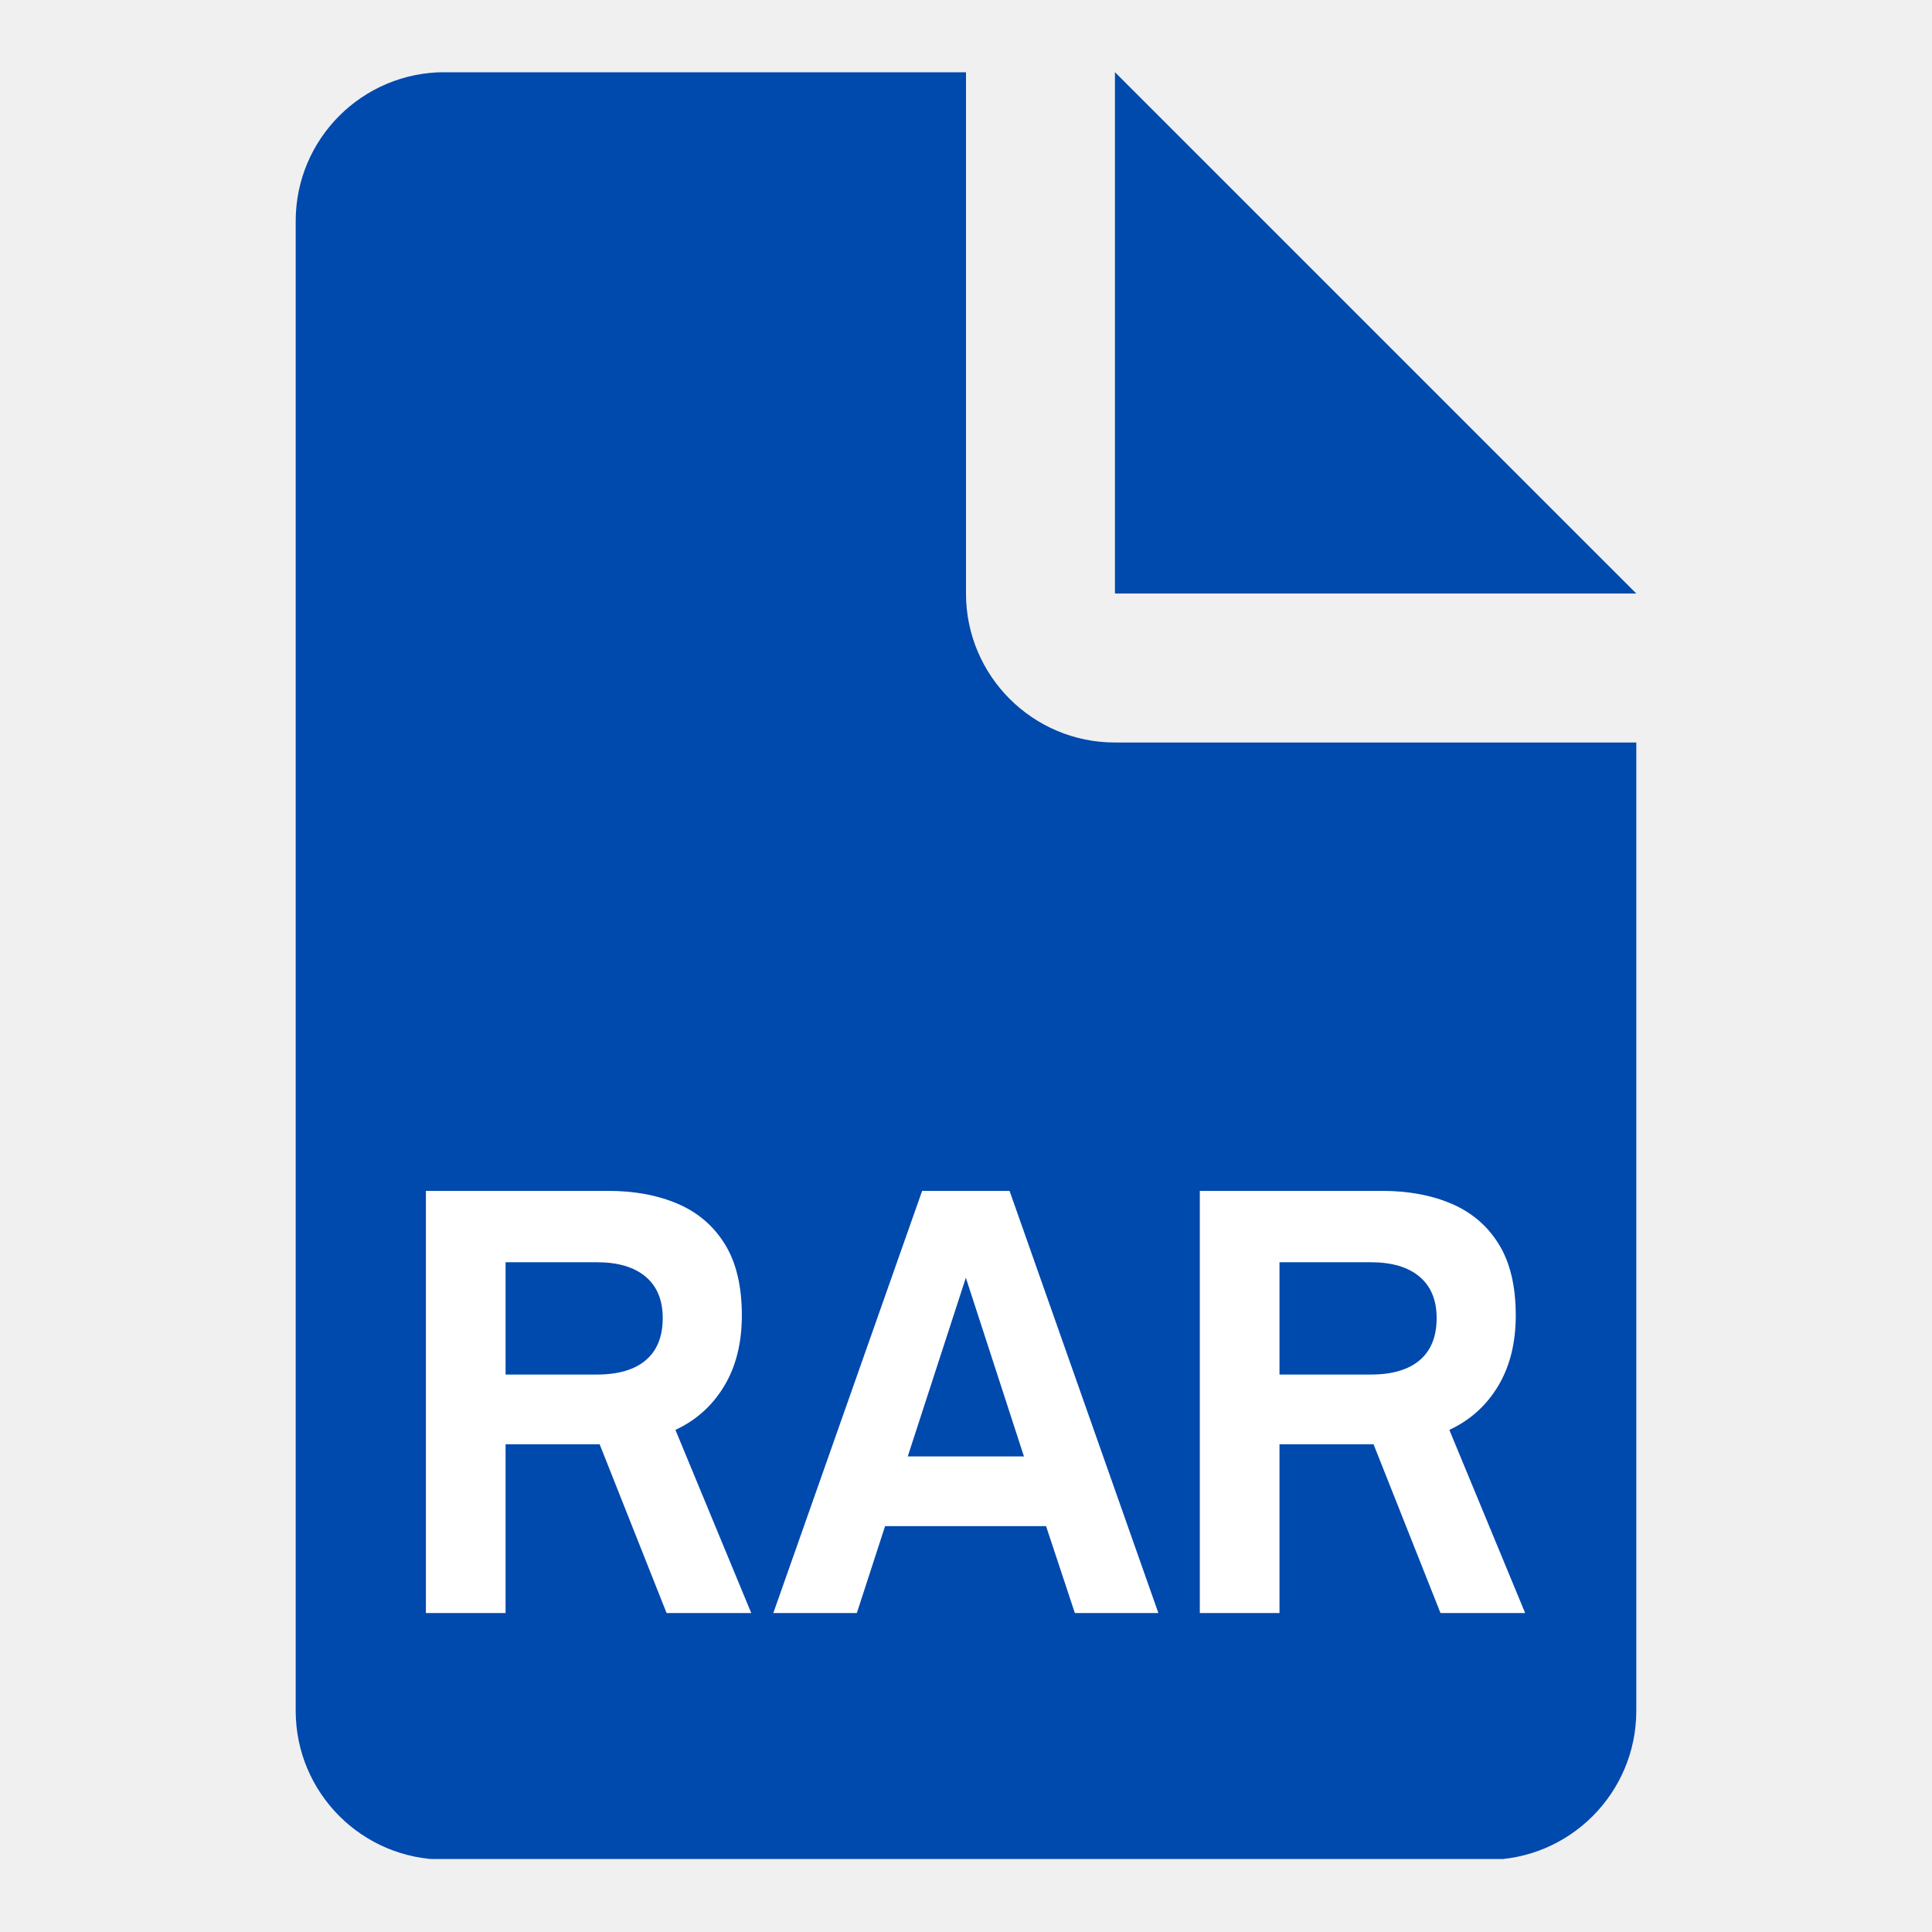
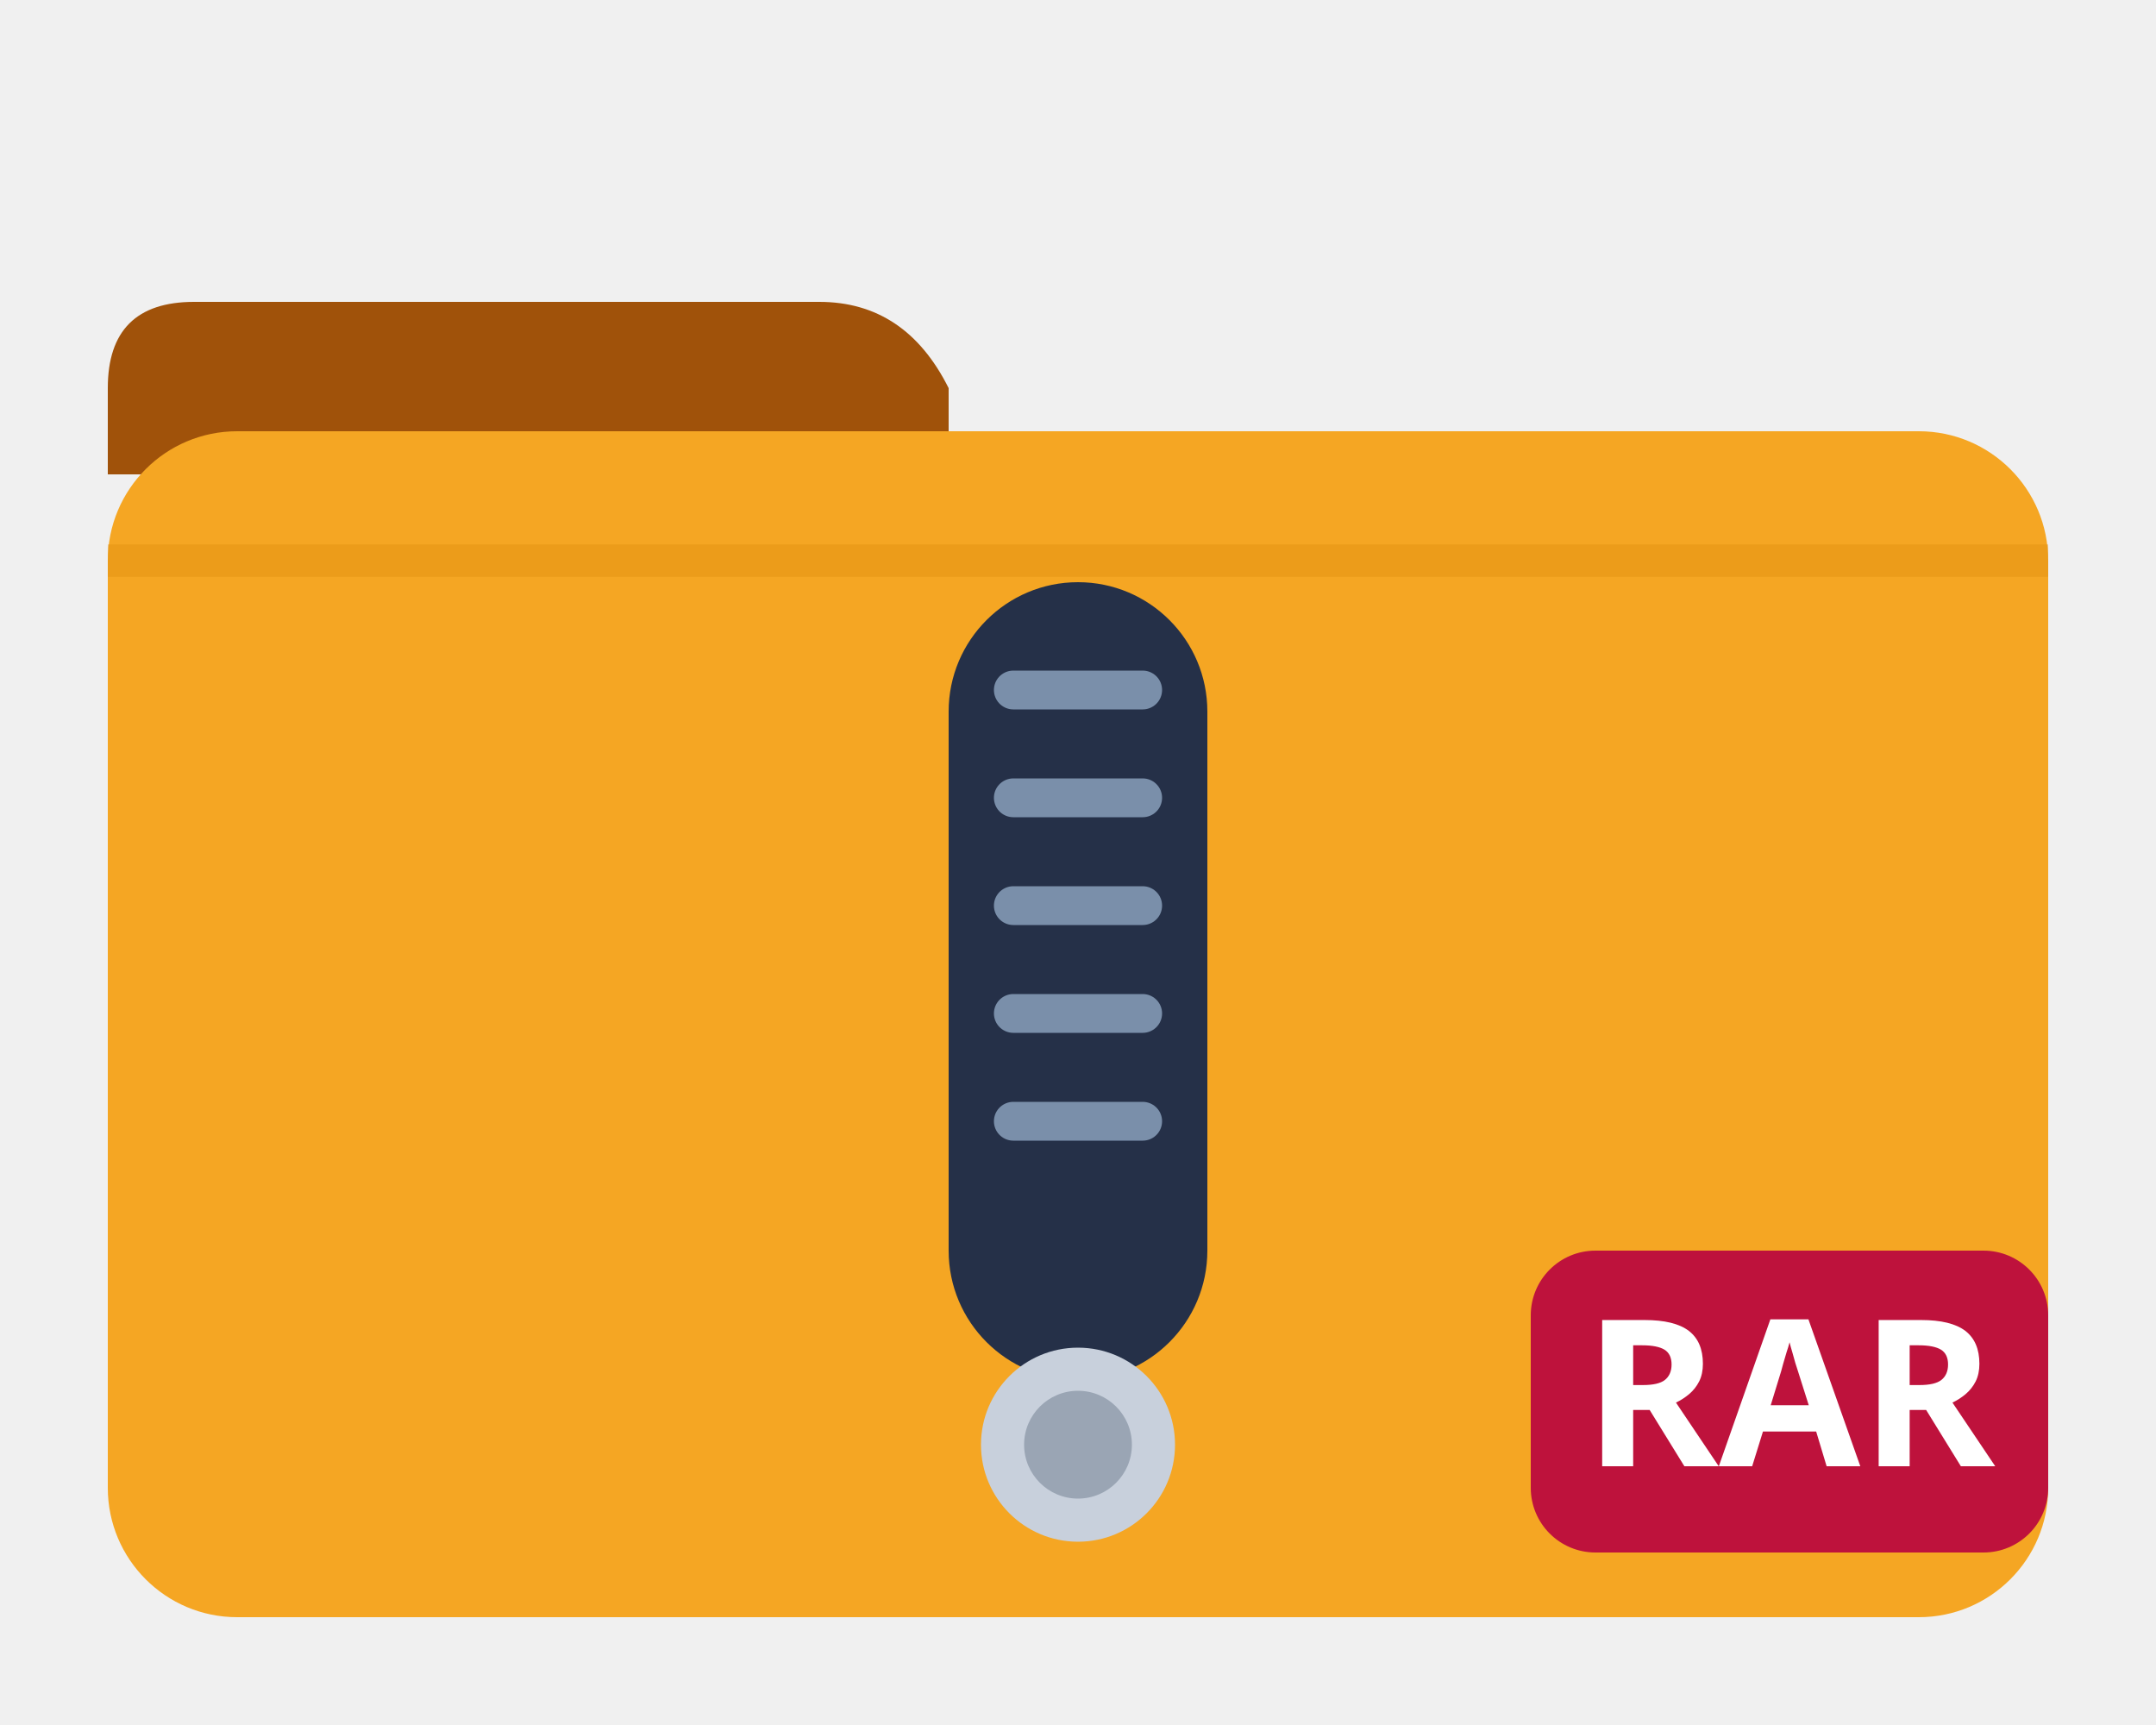
- <svg xmlns="http://www.w3.org/2000/svg" width="1024" zoomAndPan="magnify" viewBox="0 0 768 768" height="1024" preserveAspectRatio="xMidYMid meet" version="1.0">
-   <defs>
-     <g />
-     <clipPath id="838854cbf5">
-       <path d="M 443 28.723 L 650.793 28.723 L 650.793 236 L 443 236 Z M 443 28.723 " clip-rule="nonzero" />
-     </clipPath>
-     <clipPath id="1f0e482c7e">
-       <path d="M 117.543 28.723 L 650.793 28.723 L 650.793 738.973 L 117.543 738.973 Z M 117.543 28.723 " clip-rule="nonzero" />
-     </clipPath>
-     <clipPath id="557b3f0795">
-       <rect x="0" width="465" y="0" height="274" />
-     </clipPath>
-   </defs>
-   <g clip-path="url(#838854cbf5)">
-     <path fill="#0049ad" d="M 650.453 235.938 L 443.211 28.699 L 443.211 235.938 Z M 650.453 235.938 " fill-opacity="1" fill-rule="nonzero" />
-   </g>
-   <g clip-path="url(#1f0e482c7e)">
-     <path fill="#0049ad" d="M 383.996 235.938 L 383.996 28.699 L 176.758 28.699 C 144.055 28.699 117.543 55.176 117.543 87.879 L 117.543 680.031 C 117.543 712.77 144.055 739.238 176.758 739.238 L 591.238 739.309 C 623.914 739.309 650.453 712.77 650.453 680.086 L 650.453 295.156 L 443.211 295.156 C 410.508 295.156 383.996 268.605 383.996 235.938 Z M 383.996 235.938 " fill-opacity="1" fill-rule="nonzero" />
-   </g>
-   <g transform="matrix(1, 0, 0, 1, 151, 421)">
-     <g clip-path="url(#557b3f0795)">
-       <g fill="#ffffff" fill-opacity="1">
-         <g transform="translate(3.348683, 220.1986)">
-           <g>
-             <path d="M 114.141 -72.797 L 144.281 0 L 110.625 0 L 84.016 -67.078 L 46.625 -67.078 L 46.625 0 L 14.953 0 L 14.953 -167.812 L 87.312 -167.812 C 97.875 -167.812 107.148 -166.086 115.141 -162.641 C 123.129 -159.191 129.359 -153.836 133.828 -146.578 C 138.305 -139.328 140.547 -129.91 140.547 -118.328 C 140.547 -107.328 138.195 -97.941 133.5 -90.172 C 128.812 -82.398 122.359 -76.609 114.141 -72.797 Z M 82.922 -139.438 L 46.625 -139.438 L 46.625 -94.797 L 82.922 -94.797 C 91.422 -94.797 97.906 -96.703 102.375 -100.516 C 106.852 -104.328 109.094 -109.898 109.094 -117.234 C 109.094 -124.41 106.816 -129.906 102.266 -133.719 C 97.723 -137.531 91.273 -139.438 82.922 -139.438 Z M 82.922 -139.438 " />
-           </g>
-         </g>
-       </g>
-       <g fill="#ffffff" fill-opacity="1">
-         <g transform="translate(154.8608, 220.1986)">
-           <g>
-             <path d="M 34.75 0 L 1.547 0 L 60.703 -167.812 L 95.453 -167.812 L 154.609 0 L 121.406 0 L 109.969 -34.531 L 45.969 -34.531 Z M 78.078 -133.281 L 54.984 -62.25 L 101.172 -62.25 Z M 78.078 -133.281 " />
-           </g>
-         </g>
-       </g>
-       <g fill="#ffffff" fill-opacity="1">
-         <g transform="translate(310.9908, 220.1986)">
-           <g>
-             <path d="M 114.141 -72.797 L 144.281 0 L 110.625 0 L 84.016 -67.078 L 46.625 -67.078 L 46.625 0 L 14.953 0 L 14.953 -167.812 L 87.312 -167.812 C 97.875 -167.812 107.148 -166.086 115.141 -162.641 C 123.129 -159.191 129.359 -153.836 133.828 -146.578 C 138.305 -139.328 140.547 -129.91 140.547 -118.328 C 140.547 -107.328 138.195 -97.941 133.5 -90.172 C 128.812 -82.398 122.359 -76.609 114.141 -72.797 Z M 82.922 -139.438 L 46.625 -139.438 L 46.625 -94.797 L 82.922 -94.797 C 91.422 -94.797 97.906 -96.703 102.375 -100.516 C 106.852 -104.328 109.094 -109.898 109.094 -117.234 C 109.094 -124.41 106.816 -129.906 102.266 -133.719 C 97.723 -137.531 91.273 -139.438 82.922 -139.438 Z M 82.922 -139.438 " />
-           </g>
-         </g>
-       </g>
-     </g>
-   </g>
+ <svg xmlns="http://www.w3.org/2000/svg" viewBox="0 0 100 80">
+   <path d="M5,18 Q5,14 9,14 L38,14 Q42,14 44,18 L44,22 L5,22 Z" fill="#a0520a" />
+   <rect x="5" y="20" width="90" height="55" rx="6" ry="6" fill="#f5a623" />
+   <path d="M5,26 L95,26" stroke="#e09010" stroke-width="1.5" opacity="0.45" />
+   <rect x="44" y="27" width="12" height="37" rx="6" fill="#253048" />
+   <line x1="47" y1="32" x2="53" y2="32" stroke="#7a8faa" stroke-width="1.8" stroke-linecap="round" />
+   <line x1="47" y1="37" x2="53" y2="37" stroke="#7a8faa" stroke-width="1.8" stroke-linecap="round" />
+   <line x1="47" y1="42" x2="53" y2="42" stroke="#7a8faa" stroke-width="1.8" stroke-linecap="round" />
+   <line x1="47" y1="47" x2="53" y2="47" stroke="#7a8faa" stroke-width="1.8" stroke-linecap="round" />
+   <line x1="47" y1="52" x2="53" y2="52" stroke="#7a8faa" stroke-width="1.8" stroke-linecap="round" />
+   <circle cx="50" cy="67" r="4.5" fill="#c8d0dc" />
+   <circle cx="50" cy="67" r="2.5" fill="#9aa5b4" />
+   <rect x="71" y="58" width="24" height="14" rx="3" fill="#be123c" />
+   <text x="83" y="68" font-family="system-ui,sans-serif" font-size="9.5" font-weight="700" fill="white" text-anchor="middle" dominant-baseline="auto">RAR</text>
</svg>
